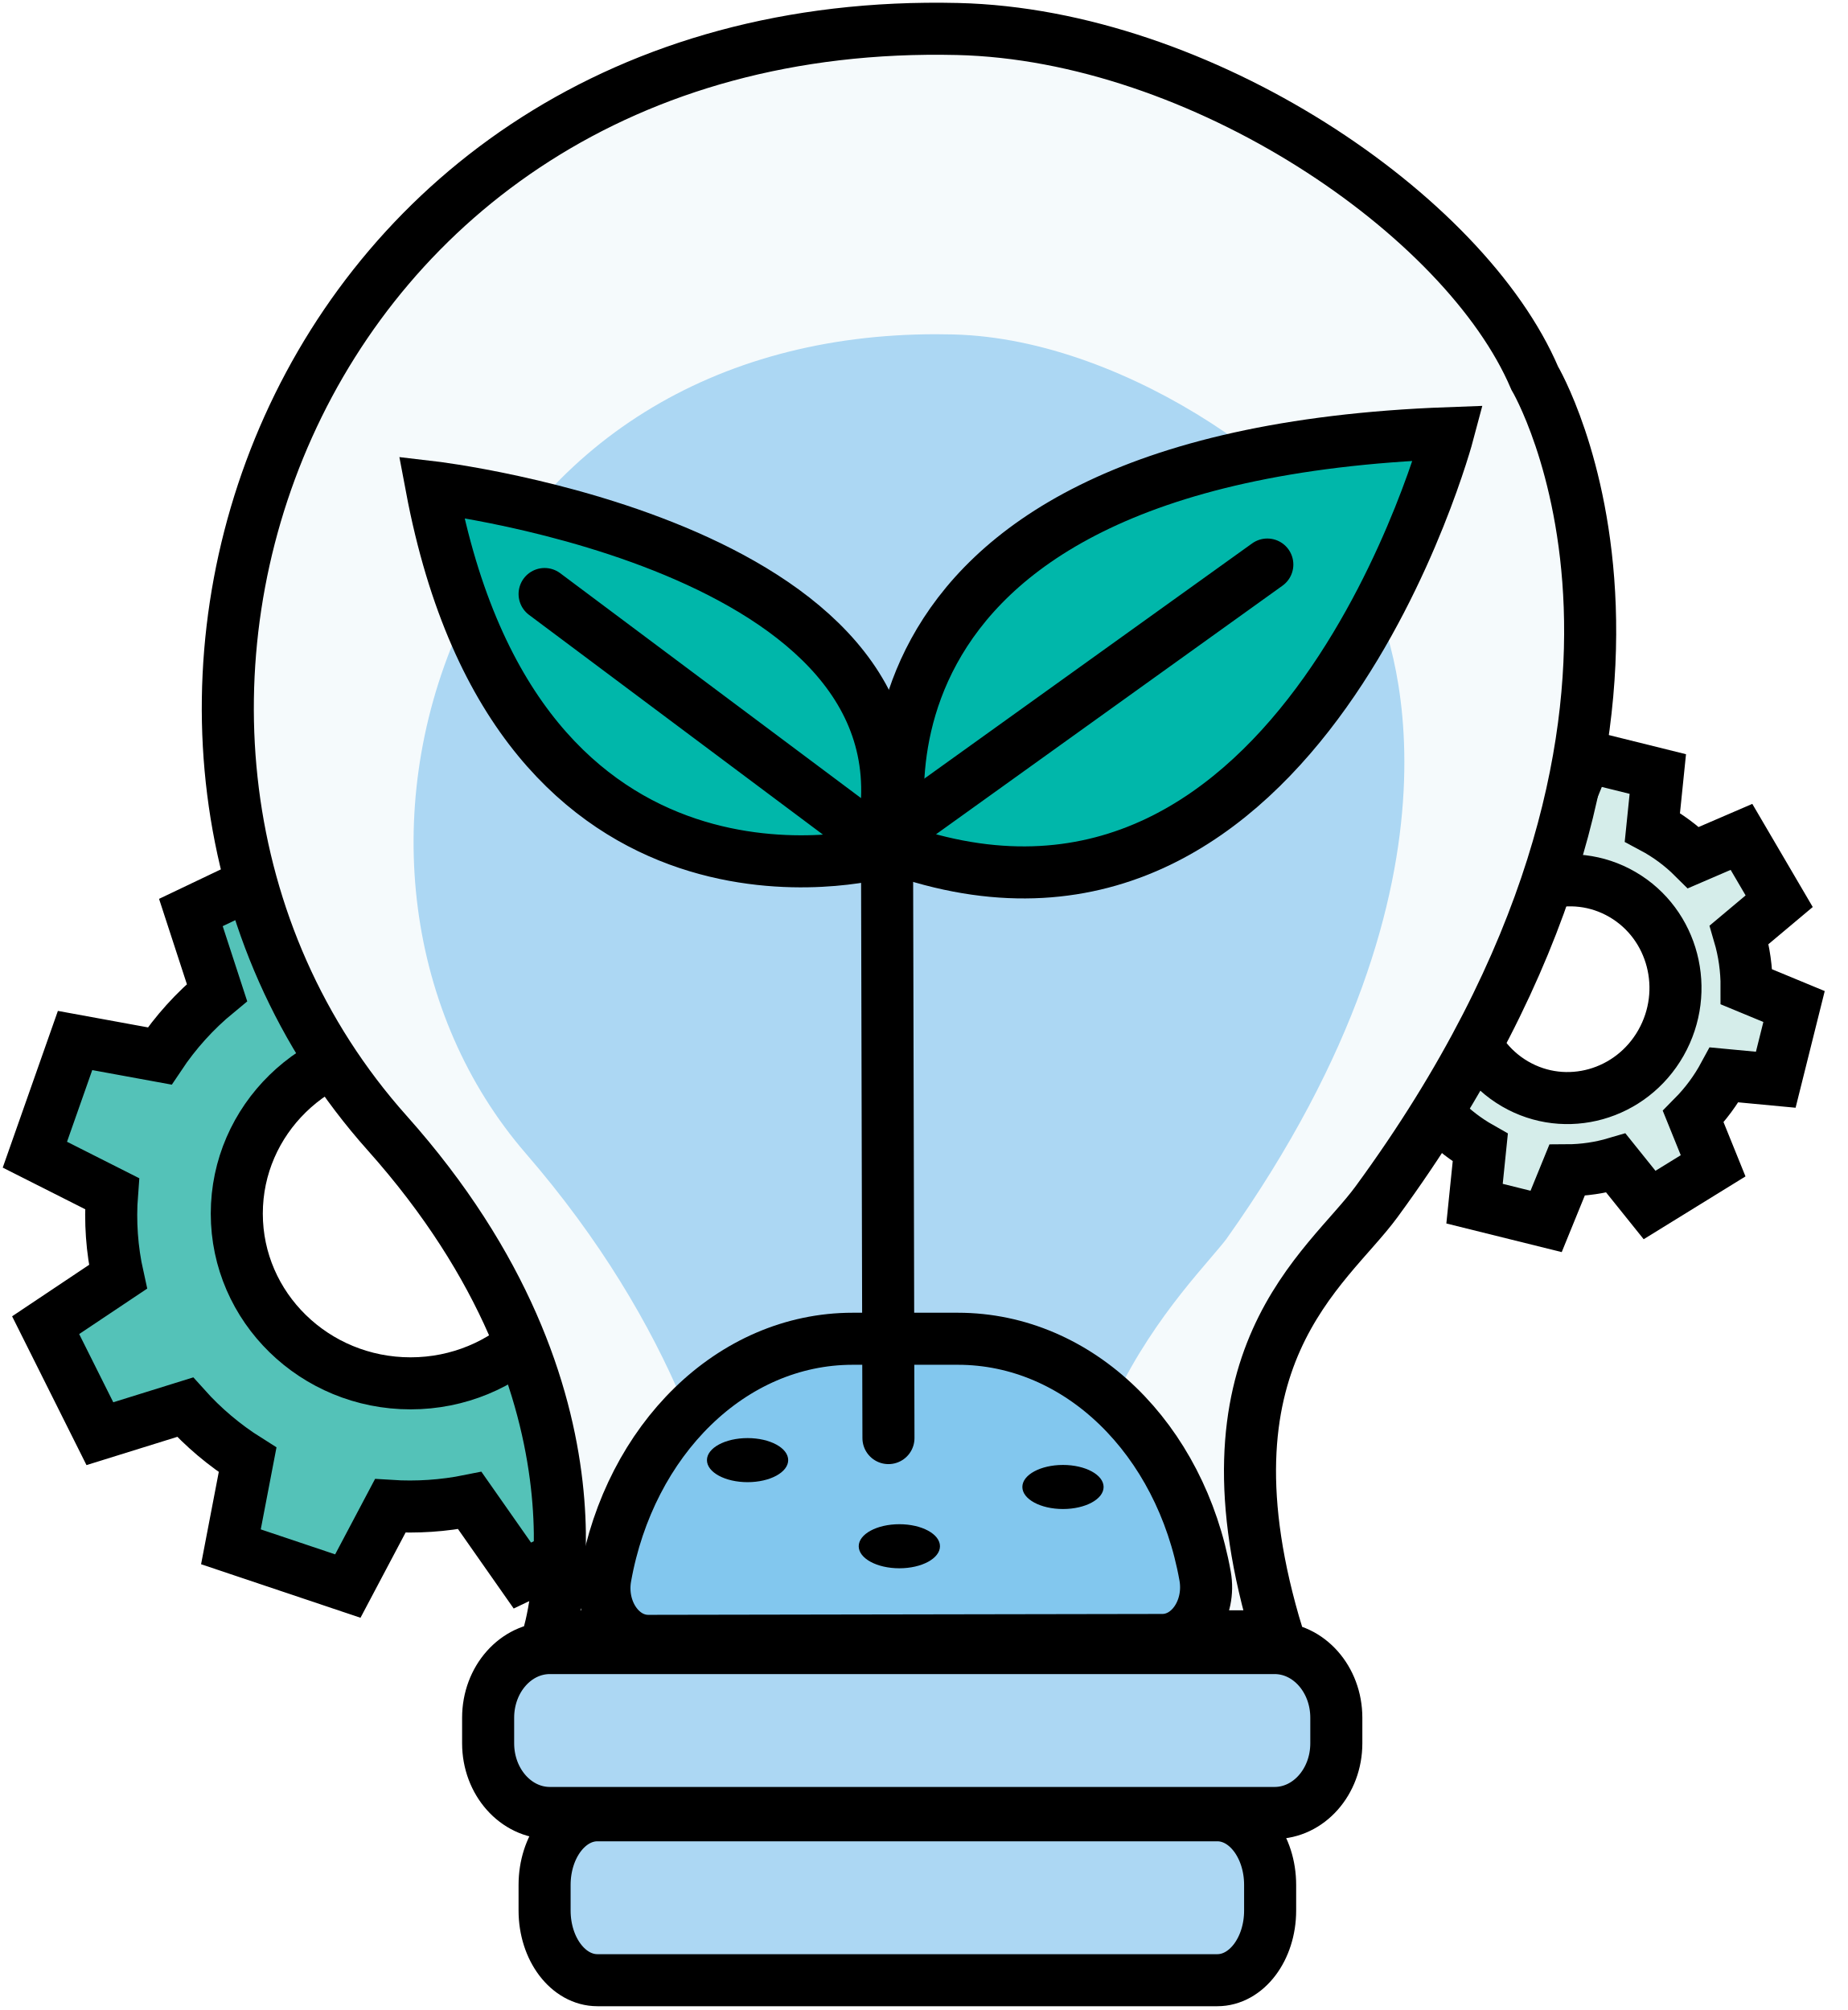
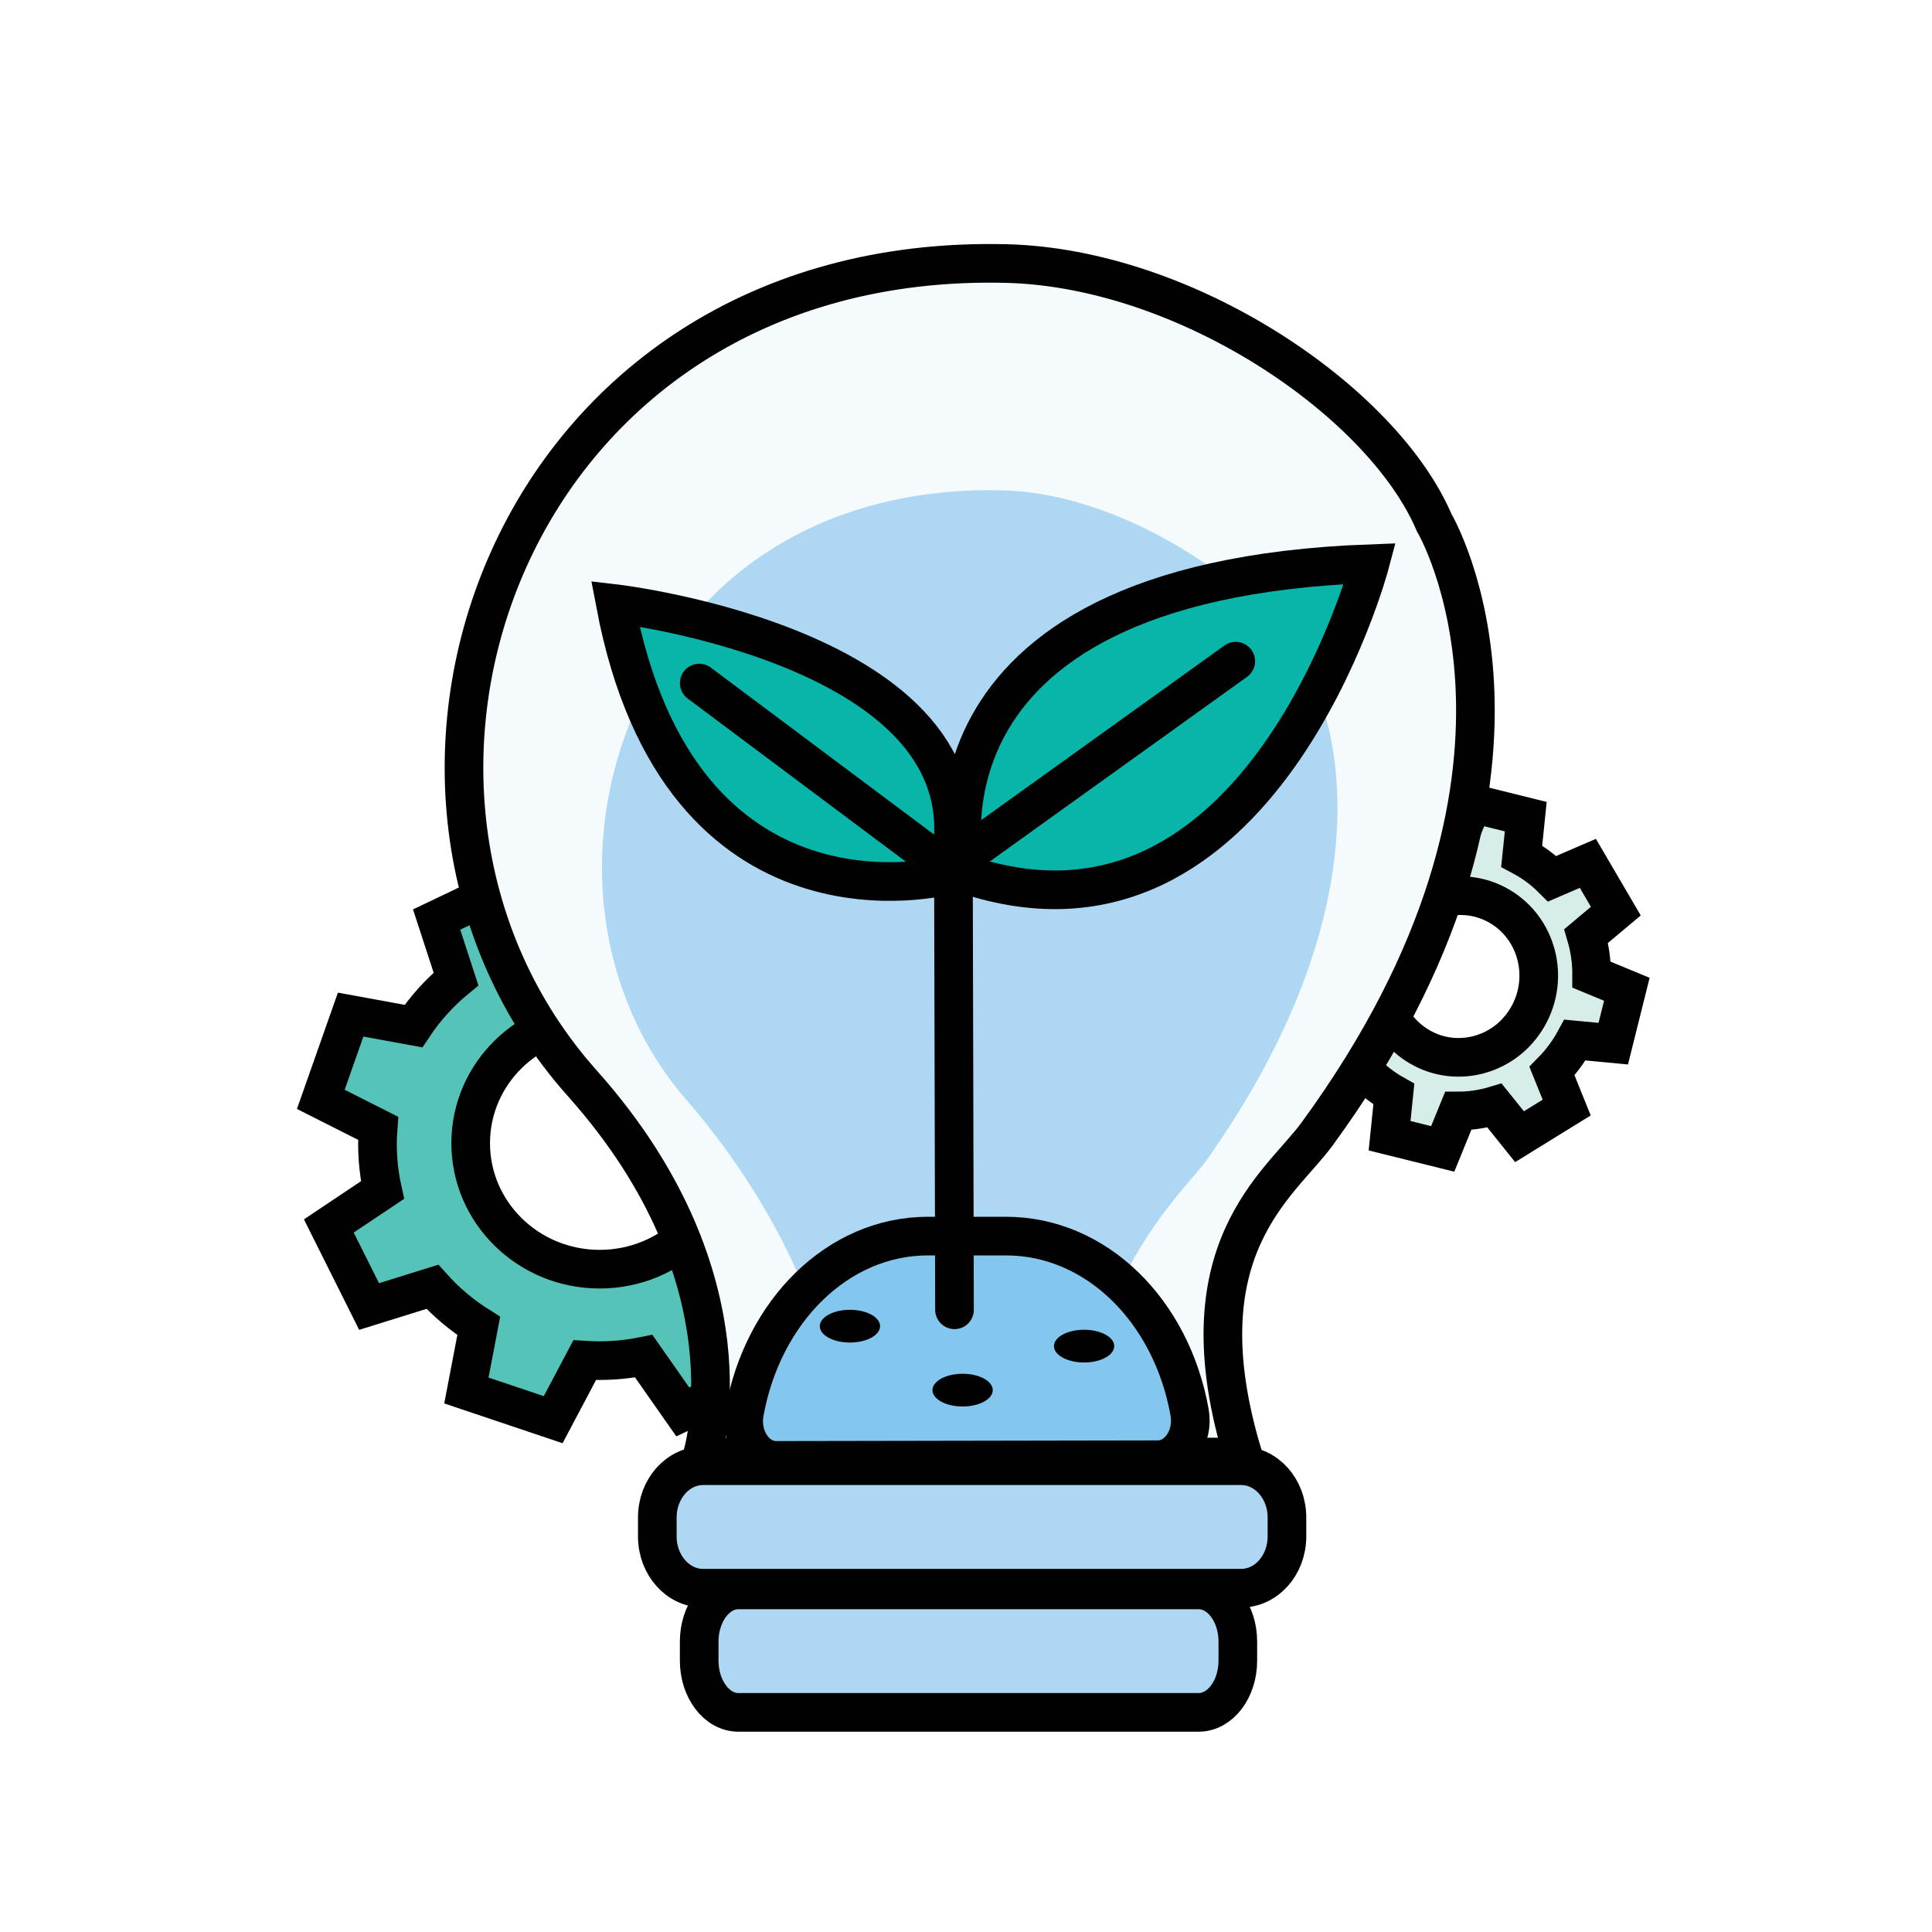
- <svg xmlns="http://www.w3.org/2000/svg" width="284" height="309" fill="none">
-   <path d="M196.22 253.836H84.151c-5.064 0-9.169 4.753-9.169 10.615v3.62c0 5.863 4.105 10.615 9.17 10.615H196.22c5.064 0 9.169-4.752 9.169-10.615v-3.62c0-5.862-4.105-10.615-9.169-10.615ZM188.725 279.149h-97.08c-4.386 0-7.942 4.752-7.942 10.615v3.62c0 5.863 3.556 10.615 7.942 10.615h97.08c4.387 0 7.943-4.752 7.943-10.615v-3.62c0-5.863-3.556-10.615-7.943-10.615Z" fill="#ACD7F3" />
-   <path d="M221.683 171.969a26.844 26.844 0 0 0 5.831 4.461l-.881 8.61 11.003 2.731 3.204-7.858a26.843 26.843 0 0 0 7.526-1.106l5.17 6.441 9.767-6.027-3.055-7.552a28.217 28.217 0 0 0 4.756-6.428l7.926.748 2.81-11.255-7.293-3.02a28.138 28.138 0 0 0-1.134-8.015l6.142-5.154-5.794-9.89-7.38 3.18a26.779 26.779 0 0 0-6.316-4.667l.837-8.176-11.003-2.731-3.169 7.771c-2.57.07-5.089.508-7.492 1.279l-5.239-6.527-9.767 6.028 3.223 7.967a28.163 28.163 0 0 0-4.345 6.067l-8.506-.803-2.809 11.255 7.954 3.294a28.12 28.12 0 0 0 1.028 7.276l-6.697 5.619 5.794 9.89 7.909-3.408Zm5.256-28.155c4.563-8.039 14.607-10.859 22.434-6.299 7.827 4.56 10.473 14.773 5.91 22.812-4.563 8.039-14.607 10.86-22.434 6.3-7.827-4.56-10.473-14.774-5.91-22.813Z" fill="#D5EDEA" stroke="#000" stroke-width="8" stroke-miterlimit="10" />
-   <path d="M108.627 190.418a43.51 43.51 0 0 0-.652-11.966l11.707-7.827-8.338-16.681-13.247 4.124a45.174 45.174 0 0 0-9.422-8.324l2.53-13.19-17.968-6.035-6.179 11.681a46.638 46.638 0 0 0-13.117.686l-7.53-10.751-17.074 8.146 4.014 12.31a44.85 44.85 0 0 0-8.81 9.747l-13.004-2.381-6.177 17.555 11.86 5.988a43.501 43.501 0 0 0 .91 12.79l-11.115 7.432 8.337 16.681 13.101-4.078a45.299 45.299 0 0 0 9.602 8.101l-2.564 13.367 17.969 6.035 6.518-12.324c4.047.26 8.158-.004 12.227-.828l8.081 11.536 17.073-8.146-4.378-13.427a44.839 44.839 0 0 0 8-8.845l14.178 2.596 6.177-17.555-12.709-6.417Zm-45.526 22.245c-14.75 0-26.707-11.683-26.707-26.093 0-14.411 11.957-26.093 26.707-26.093s26.707 11.682 26.707 26.093c0 14.41-11.957 26.093-26.707 26.093Z" fill="#54C2B8" stroke="#000" stroke-width="8" stroke-miterlimit="10" />
-   <path d="M211.566 184.756c-7.622 10.413-28.319 23.863-15.176 66.801H84.255S96 215.1 59.507 174.187C5.272 113.382 43.987 2.027 147.173 4.457c37.378.881 77.99 28.525 88.705 53.664 0 0 30.668 51.52-24.312 126.635Z" fill="#F5FAFC" />
-   <path d="M113.708 247.256c-2.287-17.61-9.944-43.409-32.878-69.917-18.33-21.188-22.453-52.65-10.5-80.153 12.65-29.108 39.453-45.804 73.534-45.804.876 0 1.749.011 2.637.033 27.446.666 57.195 23.163 63.091 37.425l1.017 2.461.577.85c2.061 4.35 17.614 41.543-22.677 98.294-.372.524-1.597 1.959-2.491 3.006-5.235 6.132-13.996 16.397-18.867 32.235-2.114 6.872-3.306 14.04-3.573 21.57h-49.87Z" fill="#ACD7F3" />
-   <path d="M211.566 184.756c-7.622 10.413-28.319 23.863-15.176 66.801H84.255S96 215.1 59.507 174.187C5.272 113.382 43.987 2.027 147.173 4.457c37.378.881 77.99 28.525 88.705 53.664 0 0 30.668 51.52-24.312 126.635ZM195.896 253.357H84.516c-5.242 0-9.492 4.795-9.492 10.709v3.936c0 5.915 4.25 10.709 9.493 10.709h111.379c5.243 0 9.493-4.794 9.493-10.709v-3.936c0-5.914-4.25-10.709-9.493-10.709ZM187.097 279.065H91.822c-4.484 0-8.12 4.794-8.12 10.709v3.936c0 5.914 3.636 10.709 8.12 10.709h95.275c4.484 0 8.119-4.795 8.119-10.709v-3.936c0-5.915-3.635-10.709-8.119-10.709Z" stroke="#000" stroke-width="8" stroke-miterlimit="10" />
-   <path d="M178.301 251.569c4.241-.007 7.381-4.616 6.491-9.494-3.706-20.322-19.109-35.255-37.577-35.255h-15.968c-18.463 0-33.864 15.046-37.574 35.391-.892 4.886 2.262 9.499 6.51 9.492l78.118-.134Z" fill="#82C7EE" />
-   <path d="M134.952 132.943S78.519 145.801 66.376 76.51c0 0 77.148 7.144 68.576 56.433Z" fill="#00B7AA" />
-   <path d="M139.204 130.322s-16.396-60.955 83.611-63.812c0 0-23.573 84.291-83.611 63.812Z" fill="#00B7AA" />
-   <path d="M138.875 130.927s-15.434-60.689 83.701-64.334c0 0-22.481 84.816-83.701 64.334v0Z" stroke="#000" stroke-width="8" stroke-miterlimit="10" stroke-linecap="round" />
-   <path d="M134.992 131.14s-55.278 14.764-68.669-56.265c0 0 81.512 9.512 68.669 56.265ZM136.335 130.277l.218 90.803M141.35 125.137l53.434-38.35M136.353 130.689l-52.65-39.37M178.656 252.115c4.29-.008 7.466-4.777 6.566-9.825-3.749-21.028-19.329-36.481-38.009-36.481h-16.152c-18.676 0-34.253 15.569-38.007 36.622-.901 5.056 2.289 9.83 6.586 9.822l79.016-.138v0Z" stroke="#000" stroke-width="8" stroke-miterlimit="10" stroke-linecap="round" />
-   <path d="M114.9 227.855c3.448 0 6.243-1.517 6.243-3.388s-2.795-3.387-6.243-3.387c-3.449 0-6.244 1.516-6.244 3.387s2.795 3.388 6.244 3.388ZM138.227 241.094c3.448 0 6.244-1.516 6.244-3.387s-2.796-3.388-6.244-3.388c-3.449 0-6.244 1.517-6.244 3.388s2.795 3.387 6.244 3.387ZM157.133 228.596c0-1.871 2.795-3.388 6.244-3.388 3.448 0 6.244 1.517 6.244 3.388s-2.796 3.387-6.244 3.387c-3.449 0-6.244-1.516-6.244-3.387Z" fill="#000" />
+ <svg xmlns="http://www.w3.org/2000/svg" id="Layer_1" viewBox="0 0 400 400">
+   <defs>
+     <style>.cls-1{fill:#010101;}.cls-2{fill:#f5fbfd;}.cls-3{fill:#84c7ee;}.cls-4{fill:#add7f3;}.cls-5{fill:#08b6a9;}.cls-6{fill:#d6edea;}.cls-6,.cls-7,.cls-8,.cls-9{stroke:#010101;stroke-miterlimit:10;stroke-width:8px;}.cls-7{fill:#56c3b8;}.cls-8{stroke-linecap:round;}.cls-8,.cls-9{fill:none;}</style>
+   </defs>
+   <path class="cls-4" d="M257.29,303.94h-112.07c-5.06,0-9.17,4.75-9.17,10.61v3.62c0,5.86,4.11,10.61,9.17,10.61h112.07c5.06,0,9.17-4.75,9.17-10.61v-3.62c0-5.86-4.1-10.62-9.17-10.62h0Zm-7.49,25.31h-97.08c-4.39,0-7.94,4.75-7.94,10.61v3.62c0,5.86,3.56,10.61,7.94,10.61h97.08c4.39,0,7.94-4.75,7.94-10.61v-3.62c0-5.86-3.56-10.61-7.94-10.61Z" />
+   <path class="cls-6" d="M282.75,222.07c1.73,1.75,3.69,3.25,5.83,4.46l-.88,8.61,11,2.73,3.2-7.86c2.55,0,5.08-.38,7.53-1.11l5.17,6.44,9.77-6.03-3.05-7.55c1.88-1.91,3.48-4.07,4.76-6.43l7.93,.75,2.81-11.26-7.29-3.02c.01-2.71-.37-5.41-1.13-8.01l6.14-5.15-5.79-9.89-7.38,3.18c-1.86-1.86-3.99-3.43-6.32-4.67l.84-8.18-11-2.73-3.17,7.77c-2.57,.07-5.09,.51-7.49,1.28l-5.24-6.53-9.77,6.03,3.22,7.97c-1.71,1.82-3.17,3.86-4.35,6.07l-8.51-.8-2.81,11.26,7.95,3.29c.02,2.46,.37,4.91,1.03,7.28l-6.7,5.62,5.79,9.89,7.91-3.41h0Zm5.26-28.15c4.56-8.04,14.61-10.86,22.43-6.3s10.47,14.77,5.91,22.81-14.61,10.86-22.43,6.3c-7.83-4.56-10.47-14.77-5.91-22.81Z" />
+   <path class="cls-7" d="M169.69,240.52c.34-4,.12-8.03-.65-11.97l11.71-7.83-8.34-16.68-13.25,4.12c-2.74-3.2-5.91-6-9.42-8.32l2.53-13.19-17.97-6.04-6.18,11.68c-4.38-.39-8.8-.16-13.12,.69l-7.53-10.75-17.07,8.15,4.01,12.31c-3.4,2.8-6.37,6.08-8.81,9.75l-13-2.38-6.18,17.55,11.86,5.99c-.33,4.28-.02,8.6,.91,12.79l-11.11,7.43,8.34,16.68,13.1-4.08c2.81,3.13,6.04,5.86,9.6,8.1l-2.56,13.37,17.97,6.04,6.52-12.32c4.05,.26,8.16,0,12.23-.83l8.08,11.54,17.07-8.15-4.38-13.43c3.05-2.58,5.74-5.55,8-8.85l14.18,2.6,6.18-17.55-12.71-6.42h0Zm-45.53,22.25c-14.75,0-26.71-11.68-26.71-26.09s11.96-26.09,26.71-26.09,26.71,11.68,26.71,26.09-11.96,26.09-26.71,26.09Z" />
+   <path class="cls-2" d="M272.63,234.86c-7.62,10.41-28.32,23.86-15.18,66.8h-112.14s11.75-36.46-24.75-77.37c-54.24-60.8-15.52-172.16,87.67-169.73,37.38,.88,77.99,28.52,88.71,53.66,0,0,30.67,51.52-24.31,126.64h0Z" />
+   <path class="cls-4" d="M174.77,297.36c-2.29-17.61-9.94-43.41-32.88-69.92-18.33-21.19-22.45-52.65-10.5-80.15,12.65-29.11,39.45-45.8,73.53-45.8,.88,0,1.75,.01,2.64,.03,27.45,.67,57.19,23.16,63.09,37.42l1.02,2.46,.58,.85c2.06,4.35,17.61,41.54-22.68,98.29-.37,.52-1.6,1.96-2.49,3.01-5.24,6.13-14,16.4-18.87,32.24-2.11,6.87-3.31,14.04-3.57,21.57h-49.87Z" />
+   <path class="cls-9" d="M272.63,234.86c-7.62,10.41-28.32,23.86-15.18,66.8h-112.14s11.75-36.46-24.75-77.37c-54.24-60.8-15.52-172.16,87.67-169.73,37.38,.88,77.99,28.52,88.71,53.66,0,0,30.67,51.52-24.31,126.64h0Zm-15.67,68.6h-111.38c-5.24,0-9.49,4.8-9.49,10.71v3.94c0,5.92,4.25,10.71,9.49,10.71h111.38c5.24,0,9.49-4.79,9.49-10.71v-3.94c0-5.91-4.25-10.71-9.49-10.71h0Zm-8.8,25.71h-95.28c-4.48,0-8.12,4.79-8.12,10.71v3.94c0,5.91,3.64,10.71,8.12,10.71h95.28c4.48,0,8.12-4.8,8.12-10.71v-3.94c0-5.92-3.63-10.71-8.12-10.71Z" />
+   <path class="cls-3" d="M239.37,301.67c4.24,0,7.38-4.62,6.49-9.49-3.71-20.32-19.11-35.26-37.58-35.26h-15.97c-18.46,0-33.86,15.05-37.57,35.39-.89,4.89,2.26,9.5,6.51,9.49l78.12-.13Z" />
+   <path class="cls-5" d="M196.02,183.05s-56.43,12.86-68.58-56.43c0,0,77.15,7.14,68.58,56.43Z" />
+   <path class="cls-5" d="M200.27,180.43s-16.4-60.96,83.61-63.81c0,0-23.57,84.29-83.61,63.81h0Z" />
+   <path class="cls-8" d="M199.94,181.03s-15.43-60.69,83.7-64.33c0,0-22.48,84.82-83.7,64.33h0Z" />
+   <path class="cls-8" d="M196.06,181.24s-55.28,14.76-68.67-56.26c0,0,81.51,9.51,68.67,56.26Zm1.34-.86l.22,90.8m4.8-95.94l53.43-38.35m-58.43,43.9l-52.65-39.37m94.95,160.8c4.29,0,7.47-4.78,6.57-9.82-3.75-21.03-19.33-36.48-38.01-36.48h-16.15c-18.68,0-34.25,15.57-38.01,36.62-.9,5.06,2.29,9.83,6.59,9.82l79.02-.14h0Z" />
+   <path class="cls-1" d="M175.97,277.96c3.45,0,6.24-1.52,6.24-3.39s-2.79-3.39-6.24-3.39-6.24,1.52-6.24,3.39,2.79,3.39,6.24,3.39Zm23.33,13.24c3.45,0,6.24-1.52,6.24-3.39s-2.8-3.39-6.24-3.39-6.24,1.52-6.24,3.39,2.79,3.39,6.24,3.39Zm18.91-12.5c0-1.87,2.79-3.39,6.24-3.39s6.24,1.52,6.24,3.39-2.8,3.39-6.24,3.39-6.24-1.52-6.24-3.39Z" />
</svg>
